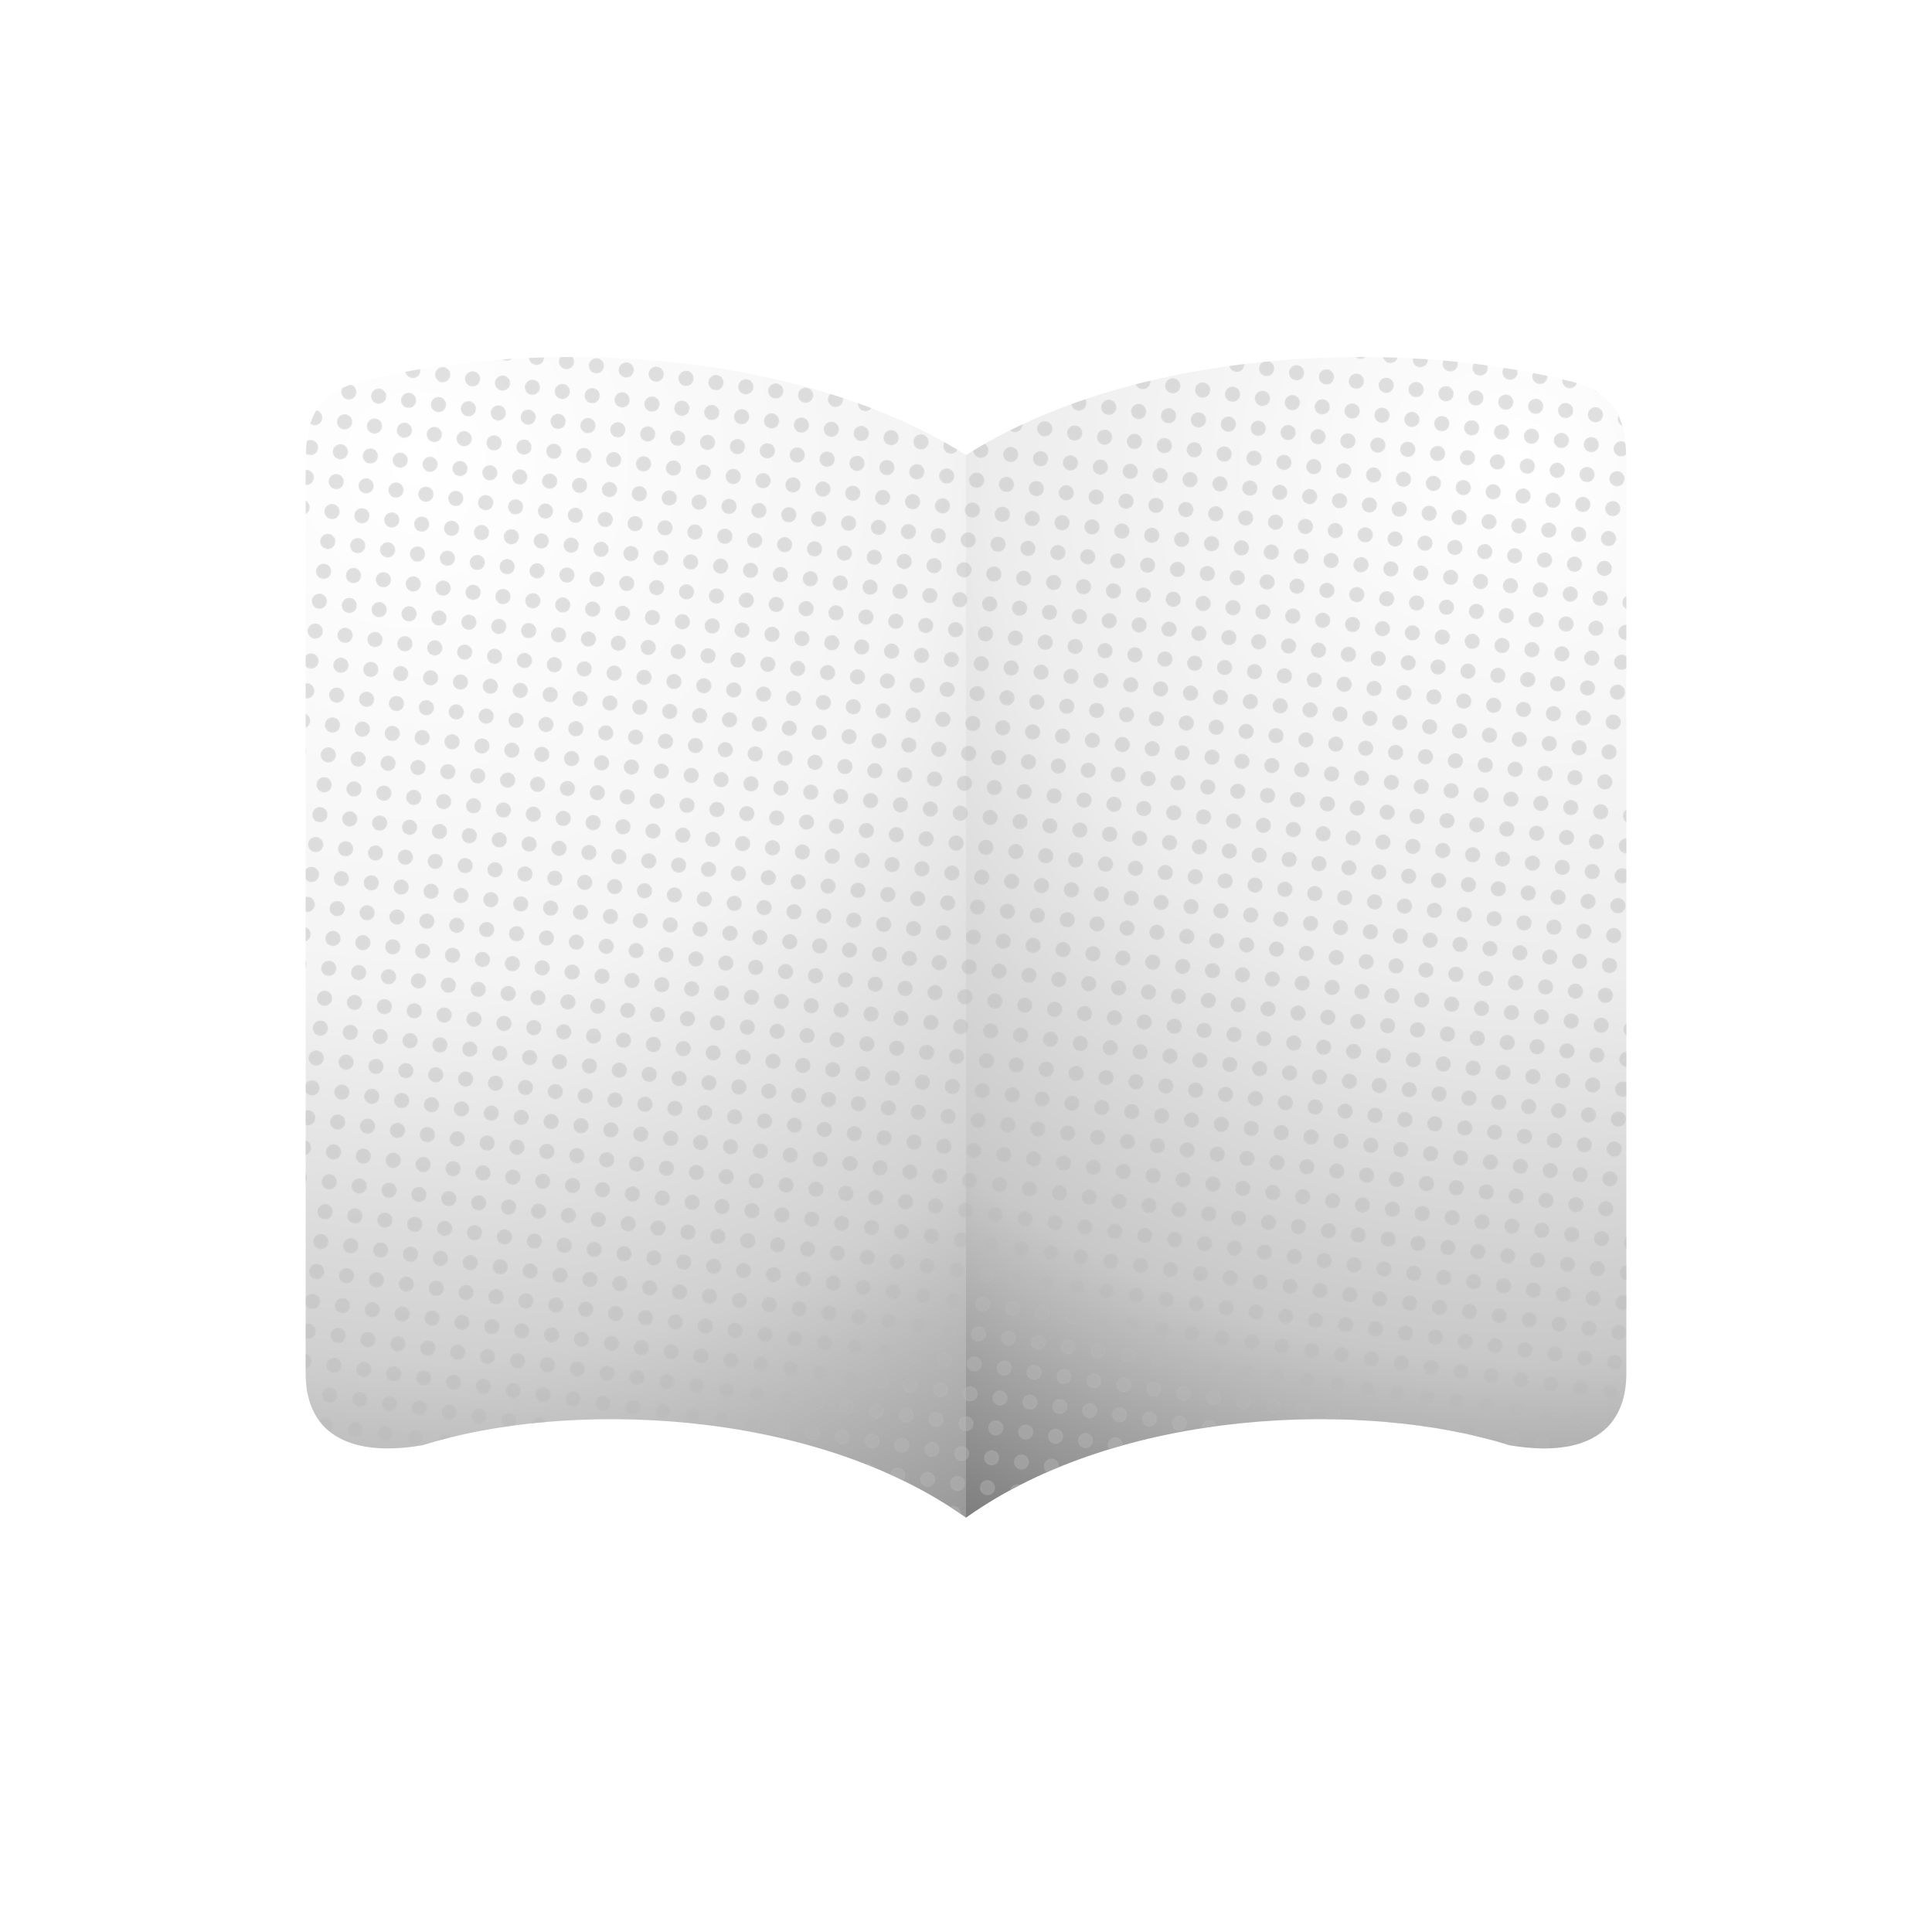
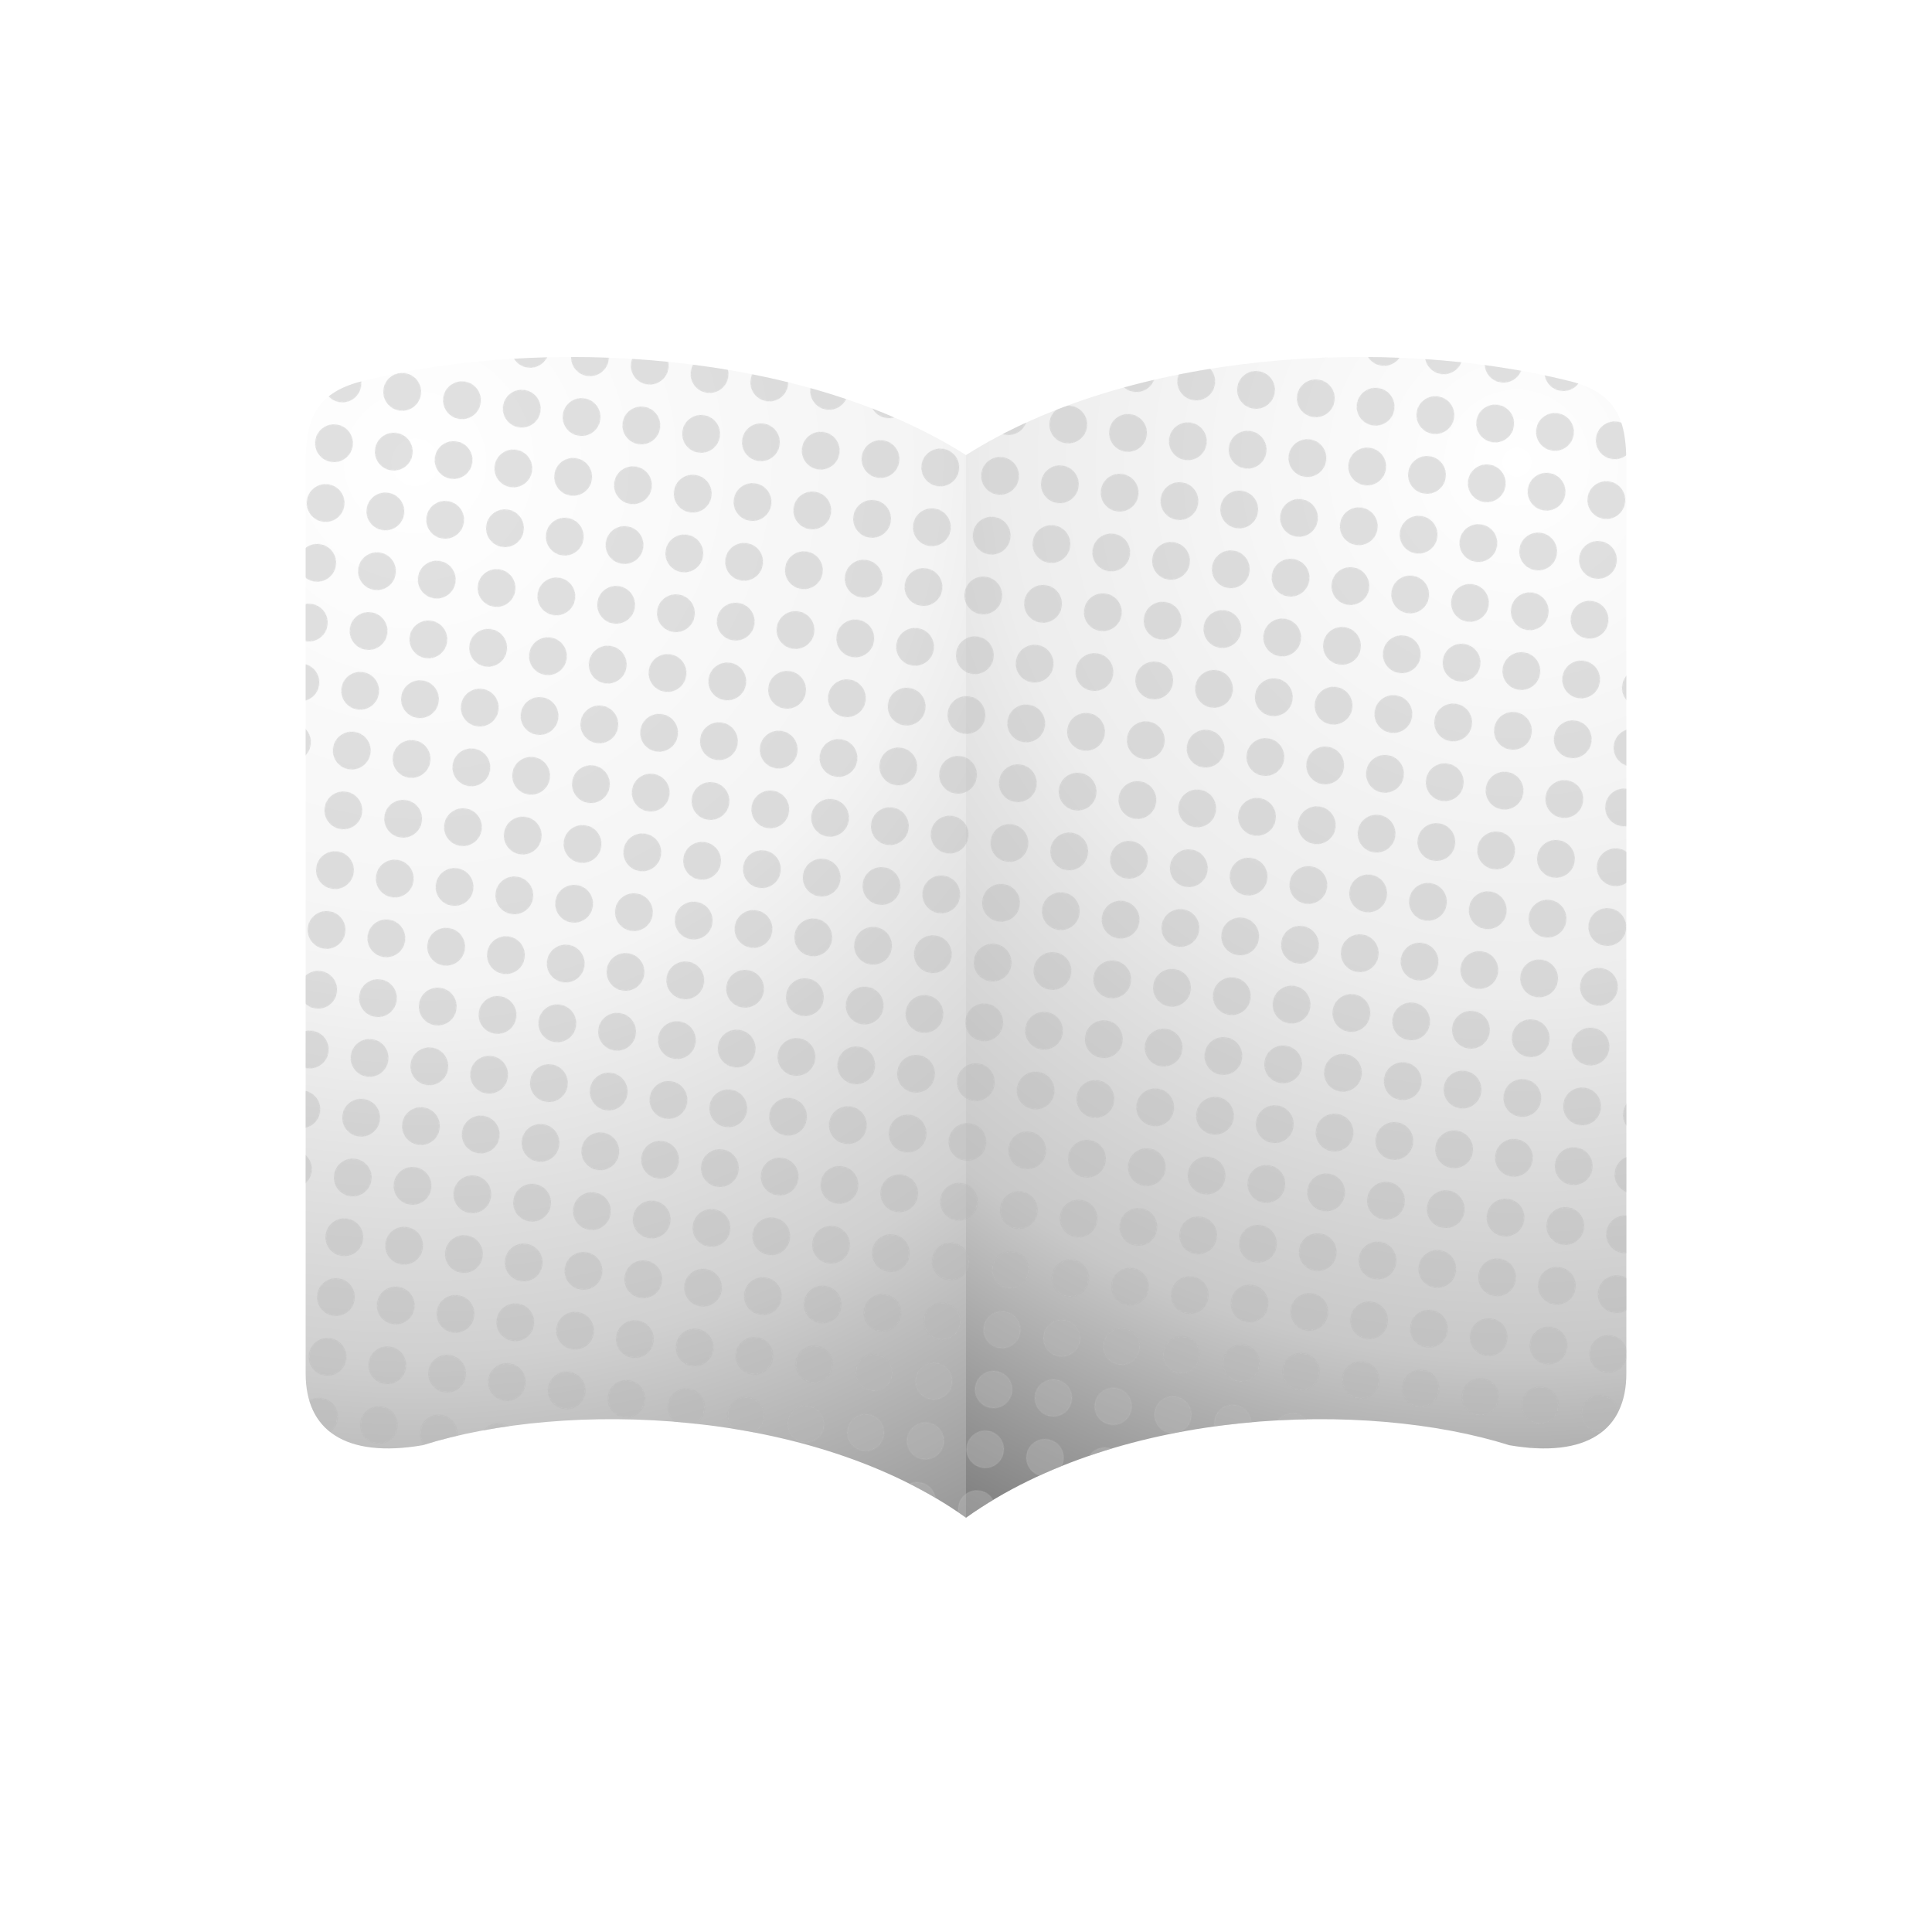
<svg xmlns="http://www.w3.org/2000/svg" width="1024" height="1024" viewBox="0 0 1024 1024">
  <defs>
    <radialGradient id="leftPage" cx="220" cy="245" r="660" fx="220" fy="245" gradientUnits="userSpaceOnUse">
      <stop offset="0" stop-color="#FFFFFF" />
      <stop offset="0.42" stop-color="#F4F4F4" />
      <stop offset="0.72" stop-color="#D0D0D0" />
      <stop offset="1" stop-color="#8E8E8E" />
    </radialGradient>
    <radialGradient id="rightPage" cx="804" cy="245" r="660" fx="804" fy="245" gradientUnits="userSpaceOnUse">
      <stop offset="0" stop-color="#FFFFFF" />
      <stop offset="0.42" stop-color="#EDEDED" />
      <stop offset="0.72" stop-color="#C8C8C8" />
      <stop offset="1" stop-color="#707070" />
    </radialGradient>
-     <pattern id="pageTone" width="16" height="16" patternUnits="userSpaceOnUse" patternTransform="rotate(8)">
-       <circle cx="4" cy="4" r="4" fill="#B8B8B8" />
+     <pattern id="pageTone" width="32" height="32" patternUnits="userSpaceOnUse" patternTransform="rotate(8)">
+       <circle cx="16" cy="16" r="10" fill="#B8B8B8" />
    </pattern>
  </defs>
  <path d="M512 241.2 C425 186 288 178 192 202 C166 208.5 162 224 162 246 V728 C162 758 183 773 224 766 C300 742 430 746 512 804.4 V241.2 Z" fill="url(#leftPage)" />
  <path d="M512 241.2 C599 186 736 178 832 202 C858 208.5 862 224 862 246 V728 C862 758 841 773 800 766 C724 742 594 746 512 804.4 V241.2 Z" fill="url(#rightPage)" />
  <path d="M512 241.2 C425 186 288 178 192 202 C166 208.5 162 224 162 246 V728 C162 758 183 773 224 766 C300 742 430 746 512 804.4 V241.2 Z" fill="url(#pageTone)" opacity="0.42" />
  <path d="M512 241.2 C599 186 736 178 832 202 C858 208.5 862 224 862 246 V728 C862 758 841 773 800 766 C724 742 594 746 512 804.4 V241.2 Z" fill="url(#pageTone)" opacity="0.42" />
</svg>
